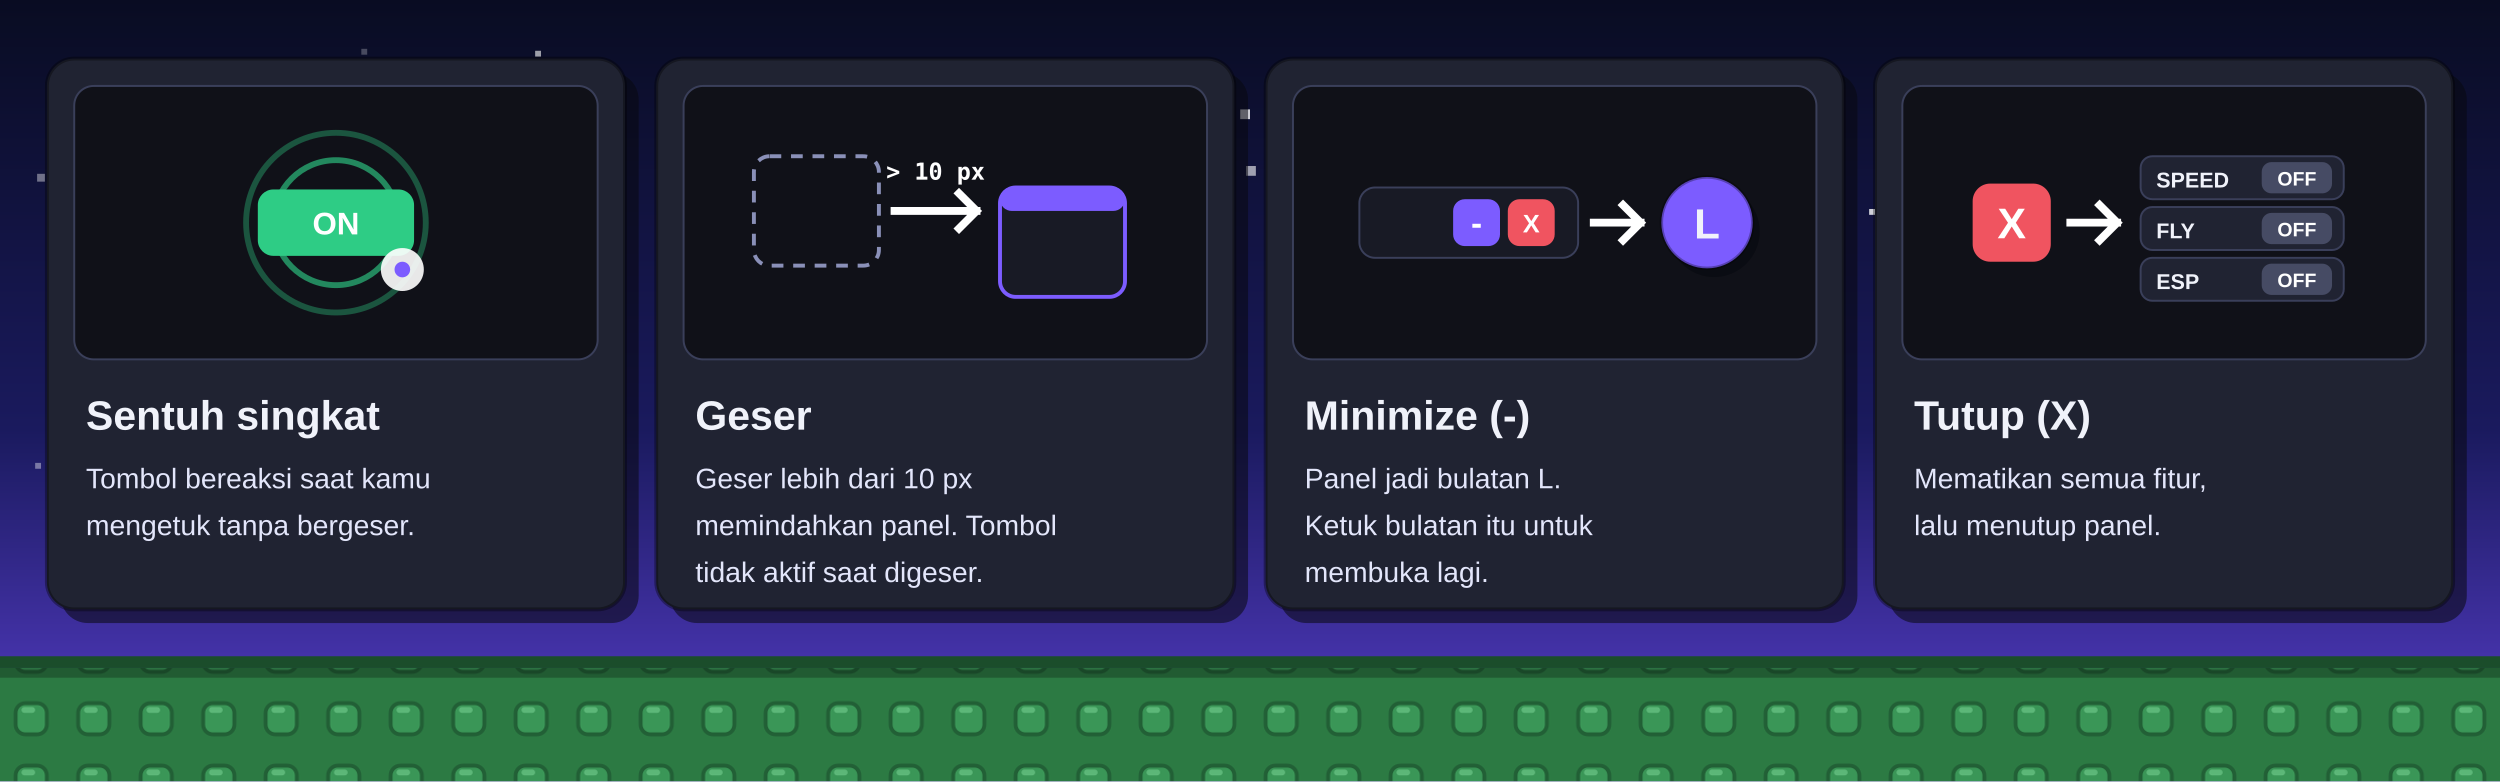
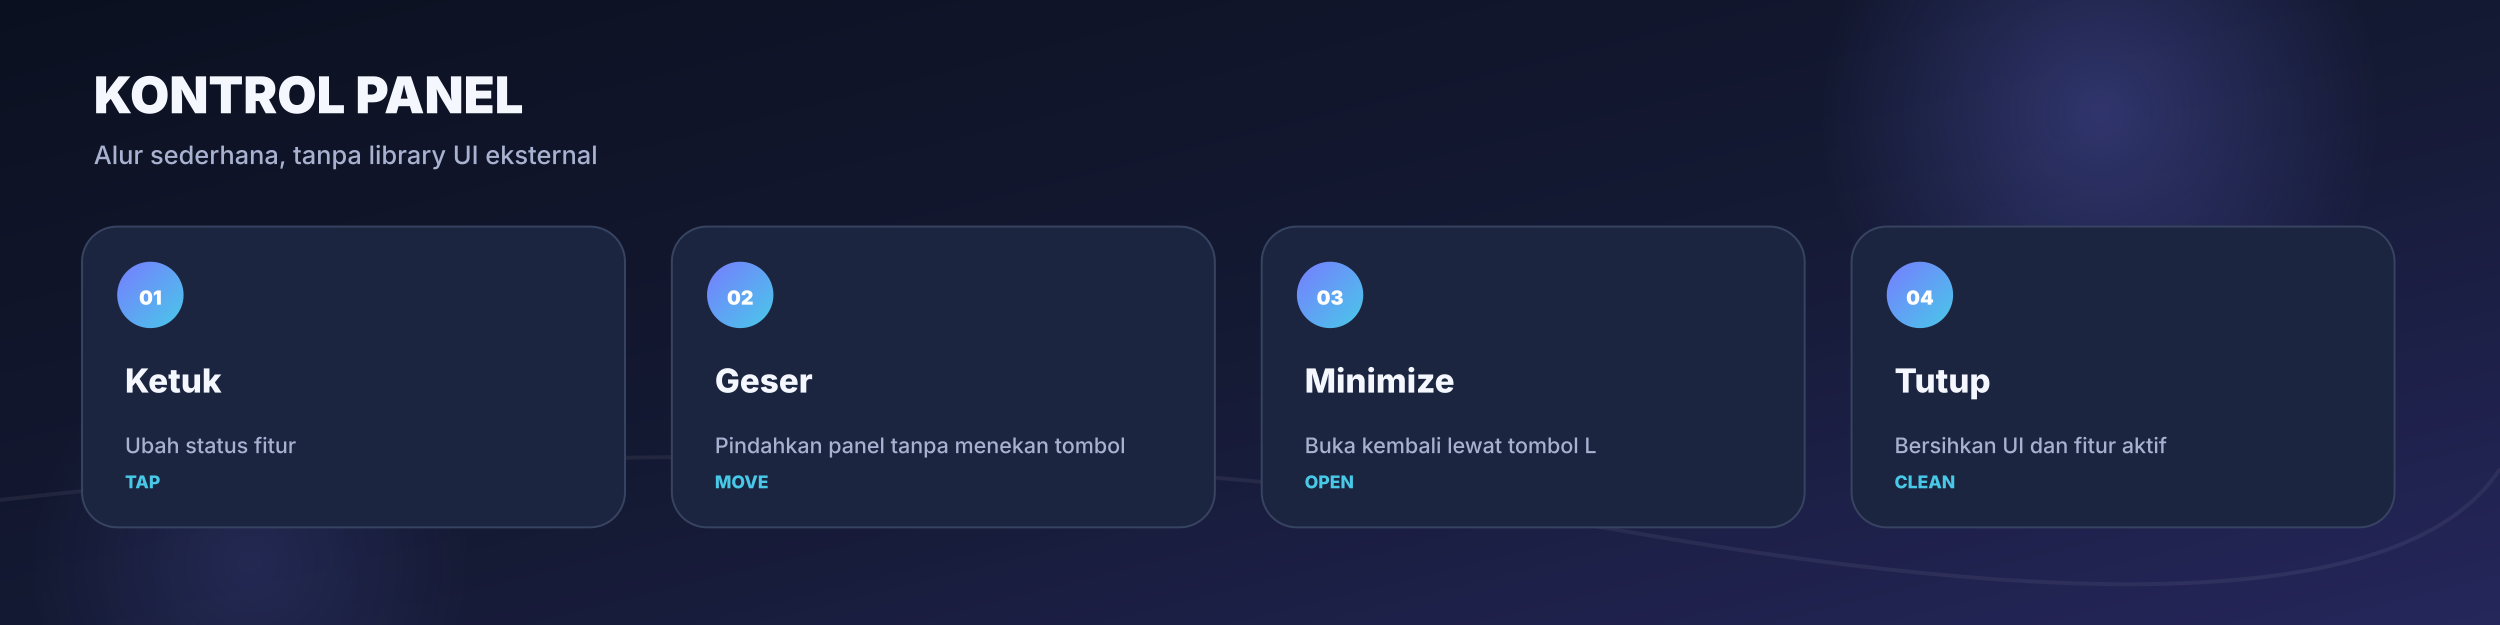
- <svg xmlns="http://www.w3.org/2000/svg" width="1280" height="400" viewBox="0 0 1280 400" role="img" aria-label="Kontrol panel: ketuk, geser, minimize, dan tutup">
+ <svg xmlns="http://www.w3.org/2000/svg" width="1280" height="320" viewBox="0 0 1280 320" role="img" aria-label="KONTROL PANEL">
  <defs>
-     <linearGradient id="sky" x1="0" y1="0" x2="0" y2="1">
-       <stop offset="0" stop-color="#090c22" />
-       <stop offset="0.55" stop-color="#1a1a5e" />
-       <stop offset="1" stop-color="#5a3fd0" />
+     <linearGradient id="bg" x1="0" y1="0" x2="1" y2="1">
+       <stop offset="0" stop-color="#0b1020" />
+       <stop offset=".55" stop-color="#151a35" />
+       <stop offset="1" stop-color="#25265b" />
    </linearGradient>
-     <pattern id="studs" width="32" height="32" patternUnits="userSpaceOnUse">
-       <rect width="32" height="32" fill="#2c7a43" />
-       <rect x="8" y="8" width="16" height="16" rx="5" fill="#3a9657" stroke="#226036" stroke-width="2" />
-       <rect x="11" y="10" width="7" height="3" rx="1.5" fill="#6bc486" opacity="0.7" />
-     </pattern>
+     <linearGradient id="accent" x1="0" y1="0" x2="1" y2="1">
+       <stop offset="0" stop-color="#777cff" />
+       <stop offset="1" stop-color="#48c9e8" />
+     </linearGradient>
+     <radialGradient id="glow">
+       <stop offset="0" stop-color="#777cff" stop-opacity=".28" />
+       <stop offset="1" stop-color="#777cff" stop-opacity="0" />
+     </radialGradient>
  </defs>
-   <rect x="0" y="0" width="1280" height="400" rx="0" fill="url(#sky)" />
-   <rect x="538" y="82" width="3" height="3" rx="0" fill="#ffffff" opacity="0.4" />
-   <rect x="309" y="230" width="3" height="3" rx="0" fill="#ffffff" opacity="0.4" />
-   <rect x="274" y="26" width="3" height="3" rx="0" fill="#ffffff" opacity="0.6" />
-   <rect x="69" y="118" width="3" height="3" rx="0" fill="#ffffff" opacity="0.25" />
-   <rect x="572" y="221" width="3" height="3" rx="0" fill="#ffffff" opacity="0.25" />
-   <rect x="545" y="219" width="5" height="5" rx="0" fill="#ffffff" opacity="0.8" />
-   <rect x="293" y="211" width="4" height="4" rx="0" fill="#ffffff" opacity="0.6" />
-   <rect x="487" y="132" width="5" height="5" rx="0" fill="#ffffff" opacity="0.6" />
-   <rect x="888" y="171" width="4" height="4" rx="0" fill="#ffffff" opacity="0.25" />
-   <rect x="716" y="217" width="4" height="4" rx="0" fill="#ffffff" opacity="0.8" />
-   <rect x="1143" y="164" width="3" height="3" rx="0" fill="#ffffff" opacity="0.8" />
-   <rect x="916" y="145" width="3" height="3" rx="0" fill="#ffffff" opacity="0.6" />
-   <rect x="422" y="53" width="4" height="4" rx="0" fill="#ffffff" opacity="0.6" />
-   <rect x="768" y="125" width="4" height="4" rx="0" fill="#ffffff" opacity="0.6" />
-   <rect x="818" y="235" width="3" height="3" rx="0" fill="#ffffff" opacity="0.8" />
-   <rect x="1134" y="68" width="3" height="3" rx="0" fill="#ffffff" opacity="0.4" />
-   <rect x="758" y="41" width="3" height="3" rx="0" fill="#ffffff" opacity="0.8" />
-   <rect x="957" y="107" width="3" height="3" rx="0" fill="#ffffff" opacity="0.8" />
-   <rect x="96" y="65" width="3" height="3" rx="0" fill="#ffffff" opacity="0.8" />
-   <rect x="919" y="171" width="4" height="4" rx="0" fill="#ffffff" opacity="0.4" />
-   <rect x="854" y="196" width="4" height="4" rx="0" fill="#ffffff" opacity="0.6" />
-   <rect x="423" y="188" width="4" height="4" rx="0" fill="#ffffff" opacity="0.4" />
-   <rect x="1243" y="68" width="5" height="5" rx="0" fill="#ffffff" opacity="0.4" />
-   <rect x="95" y="156" width="3" height="3" rx="0" fill="#ffffff" opacity="0.6" />
-   <rect x="1202" y="194" width="4" height="4" rx="0" fill="#ffffff" opacity="0.4" />
-   <rect x="612" y="57" width="3" height="3" rx="0" fill="#ffffff" opacity="0.25" />
-   <rect x="469" y="50" width="3" height="3" rx="0" fill="#ffffff" opacity="0.8" />
-   <rect x="1226" y="150" width="3" height="3" rx="0" fill="#ffffff" opacity="0.8" />
-   <rect x="710" y="173" width="3" height="3" rx="0" fill="#ffffff" opacity="0.25" />
-   <rect x="267" y="87" width="3" height="3" rx="0" fill="#ffffff" opacity="0.8" />
-   <rect x="625" y="240" width="4" height="4" rx="0" fill="#ffffff" opacity="0.25" />
-   <rect x="970" y="141" width="4" height="4" rx="0" fill="#ffffff" opacity="0.25" />
-   <rect x="19" y="89" width="4" height="4" rx="0" fill="#ffffff" opacity="0.4" />
-   <rect x="1024" y="151" width="5" height="5" rx="0" fill="#ffffff" opacity="0.4" />
-   <rect x="432" y="83" width="3" height="3" rx="0" fill="#ffffff" opacity="0.8" />
-   <rect x="1034" y="190" width="3" height="3" rx="0" fill="#ffffff" opacity="0.4" />
-   <rect x="537" y="116" width="3" height="3" rx="0" fill="#ffffff" opacity="0.6" />
-   <rect x="878" y="158" width="3" height="3" rx="0" fill="#ffffff" opacity="0.6" />
-   <rect x="508" y="159" width="4" height="4" rx="0" fill="#ffffff" opacity="0.8" />
-   <rect x="425" y="172" width="4" height="4" rx="0" fill="#ffffff" opacity="0.8" />
-   <rect x="86" y="89" width="5" height="5" rx="0" fill="#ffffff" opacity="0.8" />
-   <rect x="185" y="25" width="3" height="3" rx="0" fill="#ffffff" opacity="0.25" />
-   <rect x="635" y="56" width="5" height="5" rx="0" fill="#ffffff" opacity="0.8" />
-   <rect x="1143" y="107" width="4" height="4" rx="0" fill="#ffffff" opacity="0.25" />
-   <rect x="600" y="143" width="5" height="5" rx="0" fill="#ffffff" opacity="0.4" />
-   <rect x="311" y="229" width="3" height="3" rx="0" fill="#ffffff" opacity="0.25" />
-   <rect x="762" y="218" width="3" height="3" rx="0" fill="#ffffff" opacity="0.4" />
-   <rect x="638" y="85" width="5" height="5" rx="0" fill="#ffffff" opacity="0.6" />
-   <rect x="76" y="96" width="3" height="3" rx="0" fill="#ffffff" opacity="0.25" />
-   <rect x="747" y="133" width="5" height="5" rx="0" fill="#ffffff" opacity="0.8" />
-   <rect x="97" y="97" width="4" height="4" rx="0" fill="#ffffff" opacity="0.4" />
-   <rect x="108" y="90" width="3" height="3" rx="0" fill="#ffffff" opacity="0.4" />
-   <rect x="18" y="237" width="3" height="3" rx="0" fill="#ffffff" opacity="0.4" />
-   <rect x="191" y="130" width="4" height="4" rx="0" fill="#ffffff" opacity="0.25" />
-   <rect x="714" y="75" width="3" height="3" rx="0" fill="#ffffff" opacity="0.25" />
-   <rect x="495" y="178" width="3" height="3" rx="0" fill="#ffffff" opacity="0.8" />
-   <rect x="407" y="154" width="5" height="5" rx="0" fill="#ffffff" opacity="0.25" />
-   <rect x="1128" y="237" width="3" height="3" rx="0" fill="#ffffff" opacity="0.25" />
-   <rect x="0" y="336" width="1280" height="6" rx="0" fill="#1b4d2b" />
-   <rect x="0" y="342" width="1280" height="58" rx="0" fill="url(#studs)" />
-   <rect x="0" y="342" width="1280" height="5" rx="0" fill="#000" opacity="0.25" />
-   <rect x="31.0" y="37" width="296" height="282" rx="14" fill="#07080f" opacity="0.55" />
-   <rect x="24.0" y="30" width="296" height="282" rx="14" fill="#202332" stroke="#000" stroke-width="2" stroke-opacity="0.35" />
-   <rect x="38.0" y="44" width="268" height="140" rx="10" fill="#101118" stroke="#3a3f5a" stroke-width="1" />
-   <circle cx="172.0" cy="114" r="46" fill="none" stroke="#2ecc85" stroke-width="3" opacity="0.36" />
-   <circle cx="172.0" cy="114" r="32" fill="none" stroke="#2ecc85" stroke-width="3" opacity="0.64" />
-   <rect x="132.0" y="97" width="80" height="34" rx="8" fill="#2ecc85" />
-   <text x="172.0" y="120" font-family="'Segoe UI','Helvetica Neue',Arial,sans-serif" font-size="16" font-weight="800" fill="#fff" text-anchor="middle">ON</text>
-   <circle cx="206.0" cy="138" r="11" fill="#fff" opacity="0.9" />
-   <circle cx="206.0" cy="138" r="4" fill="#7c5cff" />
-   <text x="44.0" y="220" font-family="'Segoe UI','Helvetica Neue',Arial,sans-serif" font-size="21" font-weight="900" fill="#f0f2fa" text-anchor="start">Sentuh singkat</text>
-   <text x="44.0" y="250" font-family="'Segoe UI','Helvetica Neue',Arial,sans-serif" font-size="14.5" font-weight="500" fill="#e3e6fb" text-anchor="start">Tombol bereaksi saat kamu</text>
-   <text x="44.0" y="274" font-family="'Segoe UI','Helvetica Neue',Arial,sans-serif" font-size="14.5" font-weight="500" fill="#e3e6fb" text-anchor="start">mengetuk tanpa bergeser.</text>
-   <rect x="343.0" y="37" width="296" height="282" rx="14" fill="#07080f" opacity="0.55" />
-   <rect x="336.0" y="30" width="296" height="282" rx="14" fill="#202332" stroke="#000" stroke-width="2" stroke-opacity="0.35" />
-   <rect x="350.0" y="44" width="268" height="140" rx="10" fill="#101118" stroke="#3a3f5a" stroke-width="1" />
-   <rect x="386.0" y="80" width="64" height="56" rx="8" fill="none" stroke="#8a90b8" stroke-width="2" stroke-dasharray="6 5" />
-   <rect x="512.0" y="96" width="64" height="56" rx="8" fill="#181a25" stroke="#7c5cff" stroke-width="2" />
-   <rect x="512.0" y="96" width="64" height="12" rx="6" fill="#7c5cff" />
-   <path d="M458.0 108 H500.0 m-9 -9 l9 9 l-9 9" fill="none" stroke="#fff" stroke-width="4" stroke-linecap="square" />
-   <text x="479.0" y="92" font-family="Consolas,'SFMono-Regular',Menlo,'DejaVu Sans Mono',monospace" font-size="12" font-weight="800" fill="#fff" text-anchor="middle">&gt; 10 px</text>
-   <text x="356.0" y="220" font-family="'Segoe UI','Helvetica Neue',Arial,sans-serif" font-size="21" font-weight="900" fill="#f0f2fa" text-anchor="start">Geser</text>
-   <text x="356.0" y="250" font-family="'Segoe UI','Helvetica Neue',Arial,sans-serif" font-size="14.5" font-weight="500" fill="#e3e6fb" text-anchor="start">Geser lebih dari 10 px</text>
-   <text x="356.0" y="274" font-family="'Segoe UI','Helvetica Neue',Arial,sans-serif" font-size="14.5" font-weight="500" fill="#e3e6fb" text-anchor="start">memindahkan panel. Tombol</text>
-   <text x="356.0" y="298" font-family="'Segoe UI','Helvetica Neue',Arial,sans-serif" font-size="14.5" font-weight="500" fill="#e3e6fb" text-anchor="start">tidak aktif saat digeser.</text>
-   <rect x="655.0" y="37" width="296" height="282" rx="14" fill="#07080f" opacity="0.55" />
-   <rect x="648.0" y="30" width="296" height="282" rx="14" fill="#202332" stroke="#000" stroke-width="2" stroke-opacity="0.35" />
-   <rect x="662.0" y="44" width="268" height="140" rx="10" fill="#101118" stroke="#3a3f5a" stroke-width="1" />
-   <rect x="696.0" y="96" width="112" height="36" rx="8" fill="#181a25" stroke="#3a3f5a" stroke-width="1" />
-   <rect x="744.0" y="102" width="24" height="24" rx="6" fill="#7c5cff" />
-   <text x="756.0" y="120" font-family="'Segoe UI','Helvetica Neue',Arial,sans-serif" font-size="17" font-weight="800" fill="#fff" text-anchor="middle">-</text>
-   <rect x="772.0" y="102" width="24" height="24" rx="6" fill="#f05460" />
-   <text x="784.0" y="119" font-family="'Segoe UI','Helvetica Neue',Arial,sans-serif" font-size="13" font-weight="800" fill="#fff" text-anchor="middle">X</text>
-   <path d="M816.0 114 h24 m-9 -9 l9 9 l-9 9" fill="none" stroke="#fff" stroke-width="4" stroke-linecap="square" />
-   <g transform="translate(874.0,114) scale(0.9)">
-     <circle cx="4" cy="5" r="26" fill="#07080f" opacity="0.6" />
-     <circle r="26" fill="#7c5cff" stroke="#000" stroke-opacity="0.3" stroke-width="2" />
-     <text x="0" y="9" font-family="'Segoe UI','Helvetica Neue',Arial,sans-serif" font-size="24" font-weight="800" fill="#f0f2fa" text-anchor="middle">L</text>
-   </g>
-   <text x="668.0" y="220" font-family="'Segoe UI','Helvetica Neue',Arial,sans-serif" font-size="21" font-weight="900" fill="#f0f2fa" text-anchor="start">Minimize (-)</text>
-   <text x="668.0" y="250" font-family="'Segoe UI','Helvetica Neue',Arial,sans-serif" font-size="14.5" font-weight="500" fill="#e3e6fb" text-anchor="start">Panel jadi bulatan L.</text>
-   <text x="668.0" y="274" font-family="'Segoe UI','Helvetica Neue',Arial,sans-serif" font-size="14.5" font-weight="500" fill="#e3e6fb" text-anchor="start">Ketuk bulatan itu untuk</text>
-   <text x="668.0" y="298" font-family="'Segoe UI','Helvetica Neue',Arial,sans-serif" font-size="14.5" font-weight="500" fill="#e3e6fb" text-anchor="start">membuka lagi.</text>
-   <rect x="967.0" y="37" width="296" height="282" rx="14" fill="#07080f" opacity="0.55" />
-   <rect x="960.0" y="30" width="296" height="282" rx="14" fill="#202332" stroke="#000" stroke-width="2" stroke-opacity="0.35" />
-   <rect x="974.0" y="44" width="268" height="140" rx="10" fill="#101118" stroke="#3a3f5a" stroke-width="1" />
-   <rect x="1010.0" y="94" width="40" height="40" rx="9" fill="#f05460" />
-   <text x="1030.0" y="122" font-family="'Segoe UI','Helvetica Neue',Arial,sans-serif" font-size="22" font-weight="800" fill="#fff" text-anchor="middle">X</text>
-   <path d="M1060.0 114 h24 m-9 -9 l9 9 l-9 9" fill="none" stroke="#fff" stroke-width="4" stroke-linecap="square" />
-   <rect x="1096.0" y="80" width="104" height="22" rx="6" fill="#202332" stroke="#3a3f5a" stroke-width="1" />
-   <text x="1104.0" y="96" font-family="'Segoe UI','Helvetica Neue',Arial,sans-serif" font-size="11" font-weight="800" fill="#f0f2fa" text-anchor="start">SPEED</text>
-   <rect x="1158.0" y="83" width="36" height="16" rx="5" fill="#464b64" />
-   <text x="1176.0" y="95" font-family="'Segoe UI','Helvetica Neue',Arial,sans-serif" font-size="10" font-weight="800" fill="#fff" text-anchor="middle">OFF</text>
-   <rect x="1096.0" y="106" width="104" height="22" rx="6" fill="#202332" stroke="#3a3f5a" stroke-width="1" />
-   <text x="1104.0" y="122" font-family="'Segoe UI','Helvetica Neue',Arial,sans-serif" font-size="11" font-weight="800" fill="#f0f2fa" text-anchor="start">FLY</text>
-   <rect x="1158.0" y="109" width="36" height="16" rx="5" fill="#464b64" />
-   <text x="1176.0" y="121" font-family="'Segoe UI','Helvetica Neue',Arial,sans-serif" font-size="10" font-weight="800" fill="#fff" text-anchor="middle">OFF</text>
-   <rect x="1096.0" y="132" width="104" height="22" rx="6" fill="#202332" stroke="#3a3f5a" stroke-width="1" />
-   <text x="1104.0" y="148" font-family="'Segoe UI','Helvetica Neue',Arial,sans-serif" font-size="11" font-weight="800" fill="#f0f2fa" text-anchor="start">ESP</text>
-   <rect x="1158.0" y="135" width="36" height="16" rx="5" fill="#464b64" />
-   <text x="1176.0" y="147" font-family="'Segoe UI','Helvetica Neue',Arial,sans-serif" font-size="10" font-weight="800" fill="#fff" text-anchor="middle">OFF</text>
-   <text x="980.0" y="220" font-family="'Segoe UI','Helvetica Neue',Arial,sans-serif" font-size="21" font-weight="900" fill="#f0f2fa" text-anchor="start">Tutup (X)</text>
-   <text x="980.0" y="250" font-family="'Segoe UI','Helvetica Neue',Arial,sans-serif" font-size="14.5" font-weight="500" fill="#e3e6fb" text-anchor="start">Mematikan semua fitur,</text>
-   <text x="980.0" y="274" font-family="'Segoe UI','Helvetica Neue',Arial,sans-serif" font-size="14.5" font-weight="500" fill="#e3e6fb" text-anchor="start">lalu menutup panel.</text>
+   <rect width="1280" height="320" fill="url(#bg)" />
+   <circle cx="1075.2" cy="57.6" r="144" fill="url(#glow)" />
+   <circle cx="128" cy="288" r="112" fill="url(#glow)" opacity=".55" />
+   <path d="M0 256 Q448 204.8 832 272 T1280 240" fill="none" stroke="#ffffff" stroke-opacity=".06" stroke-width="2" />
+   <text x="48" y="58" font-family="Inter,Segoe UI,Arial,sans-serif" font-size="26" font-weight="900" fill="#f5f7ff" text-anchor="start">KONTROL PANEL</text>
+   <text x="48" y="84" font-family="Inter,Segoe UI,Arial,sans-serif" font-size="13" font-weight="500" fill="#a8b2d0" text-anchor="start">Alur sederhana, tanpa library UI eksternal</text>
+   <rect x="42" y="116" width="278" height="154" rx="18" fill="#1c2540" stroke="#374461" />
+   <circle cx="77" cy="151" r="17" fill="url(#accent)" />
+   <text x="77" y="156" font-family="Inter,Segoe UI,Arial,sans-serif" font-size="10" font-weight="900" fill="#fff" text-anchor="middle">01</text>
+   <text x="64" y="201" font-family="Inter,Segoe UI,Arial,sans-serif" font-size="17" font-weight="800" fill="#f5f7ff" text-anchor="start">Ketuk</text>
+   <text x="64" y="232" font-family="Inter,Segoe UI,Arial,sans-serif" font-size="11" font-weight="500" fill="#a8b2d0" text-anchor="start">Ubah status fitur</text>
+   <text x="64" y="250" font-family="Inter,Segoe UI,Arial,sans-serif" font-size="9" font-weight="800" fill="#48c9e8" text-anchor="start">TAP</text>
+   <rect x="344" y="116" width="278" height="154" rx="18" fill="#1c2540" stroke="#374461" />
+   <circle cx="379" cy="151" r="17" fill="url(#accent)" />
+   <text x="379" y="156" font-family="Inter,Segoe UI,Arial,sans-serif" font-size="10" font-weight="900" fill="#fff" text-anchor="middle">02</text>
+   <text x="366" y="201" font-family="Inter,Segoe UI,Arial,sans-serif" font-size="17" font-weight="800" fill="#f5f7ff" text-anchor="start">Geser</text>
+   <text x="366" y="232" font-family="Inter,Segoe UI,Arial,sans-serif" font-size="11" font-weight="500" fill="#a8b2d0" text-anchor="start">Pindahkan panel tanpa menekan tombol</text>
+   <text x="366" y="250" font-family="Inter,Segoe UI,Arial,sans-serif" font-size="9" font-weight="800" fill="#48c9e8" text-anchor="start">MOVE</text>
+   <rect x="646" y="116" width="278" height="154" rx="18" fill="#1c2540" stroke="#374461" />
+   <circle cx="681" cy="151" r="17" fill="url(#accent)" />
+   <text x="681" y="156" font-family="Inter,Segoe UI,Arial,sans-serif" font-size="10" font-weight="900" fill="#fff" text-anchor="middle">03</text>
+   <text x="668" y="201" font-family="Inter,Segoe UI,Arial,sans-serif" font-size="17" font-weight="800" fill="#f5f7ff" text-anchor="start">Minimize</text>
+   <text x="668" y="232" font-family="Inter,Segoe UI,Arial,sans-serif" font-size="11" font-weight="500" fill="#a8b2d0" text-anchor="start">Buka kembali lewat tombol L</text>
+   <text x="668" y="250" font-family="Inter,Segoe UI,Arial,sans-serif" font-size="9" font-weight="800" fill="#48c9e8" text-anchor="start">OPEN</text>
+   <rect x="948" y="116" width="278" height="154" rx="18" fill="#1c2540" stroke="#374461" />
+   <circle cx="983" cy="151" r="17" fill="url(#accent)" />
+   <text x="983" y="156" font-family="Inter,Segoe UI,Arial,sans-serif" font-size="10" font-weight="900" fill="#fff" text-anchor="middle">04</text>
+   <text x="970" y="201" font-family="Inter,Segoe UI,Arial,sans-serif" font-size="17" font-weight="800" fill="#f5f7ff" text-anchor="start">Tutup</text>
+   <text x="970" y="232" font-family="Inter,Segoe UI,Arial,sans-serif" font-size="11" font-weight="500" fill="#a8b2d0" text-anchor="start">Bersihkan UI dan fitur aktif</text>
+   <text x="970" y="250" font-family="Inter,Segoe UI,Arial,sans-serif" font-size="9" font-weight="800" fill="#48c9e8" text-anchor="start">CLEAN</text>
</svg>
